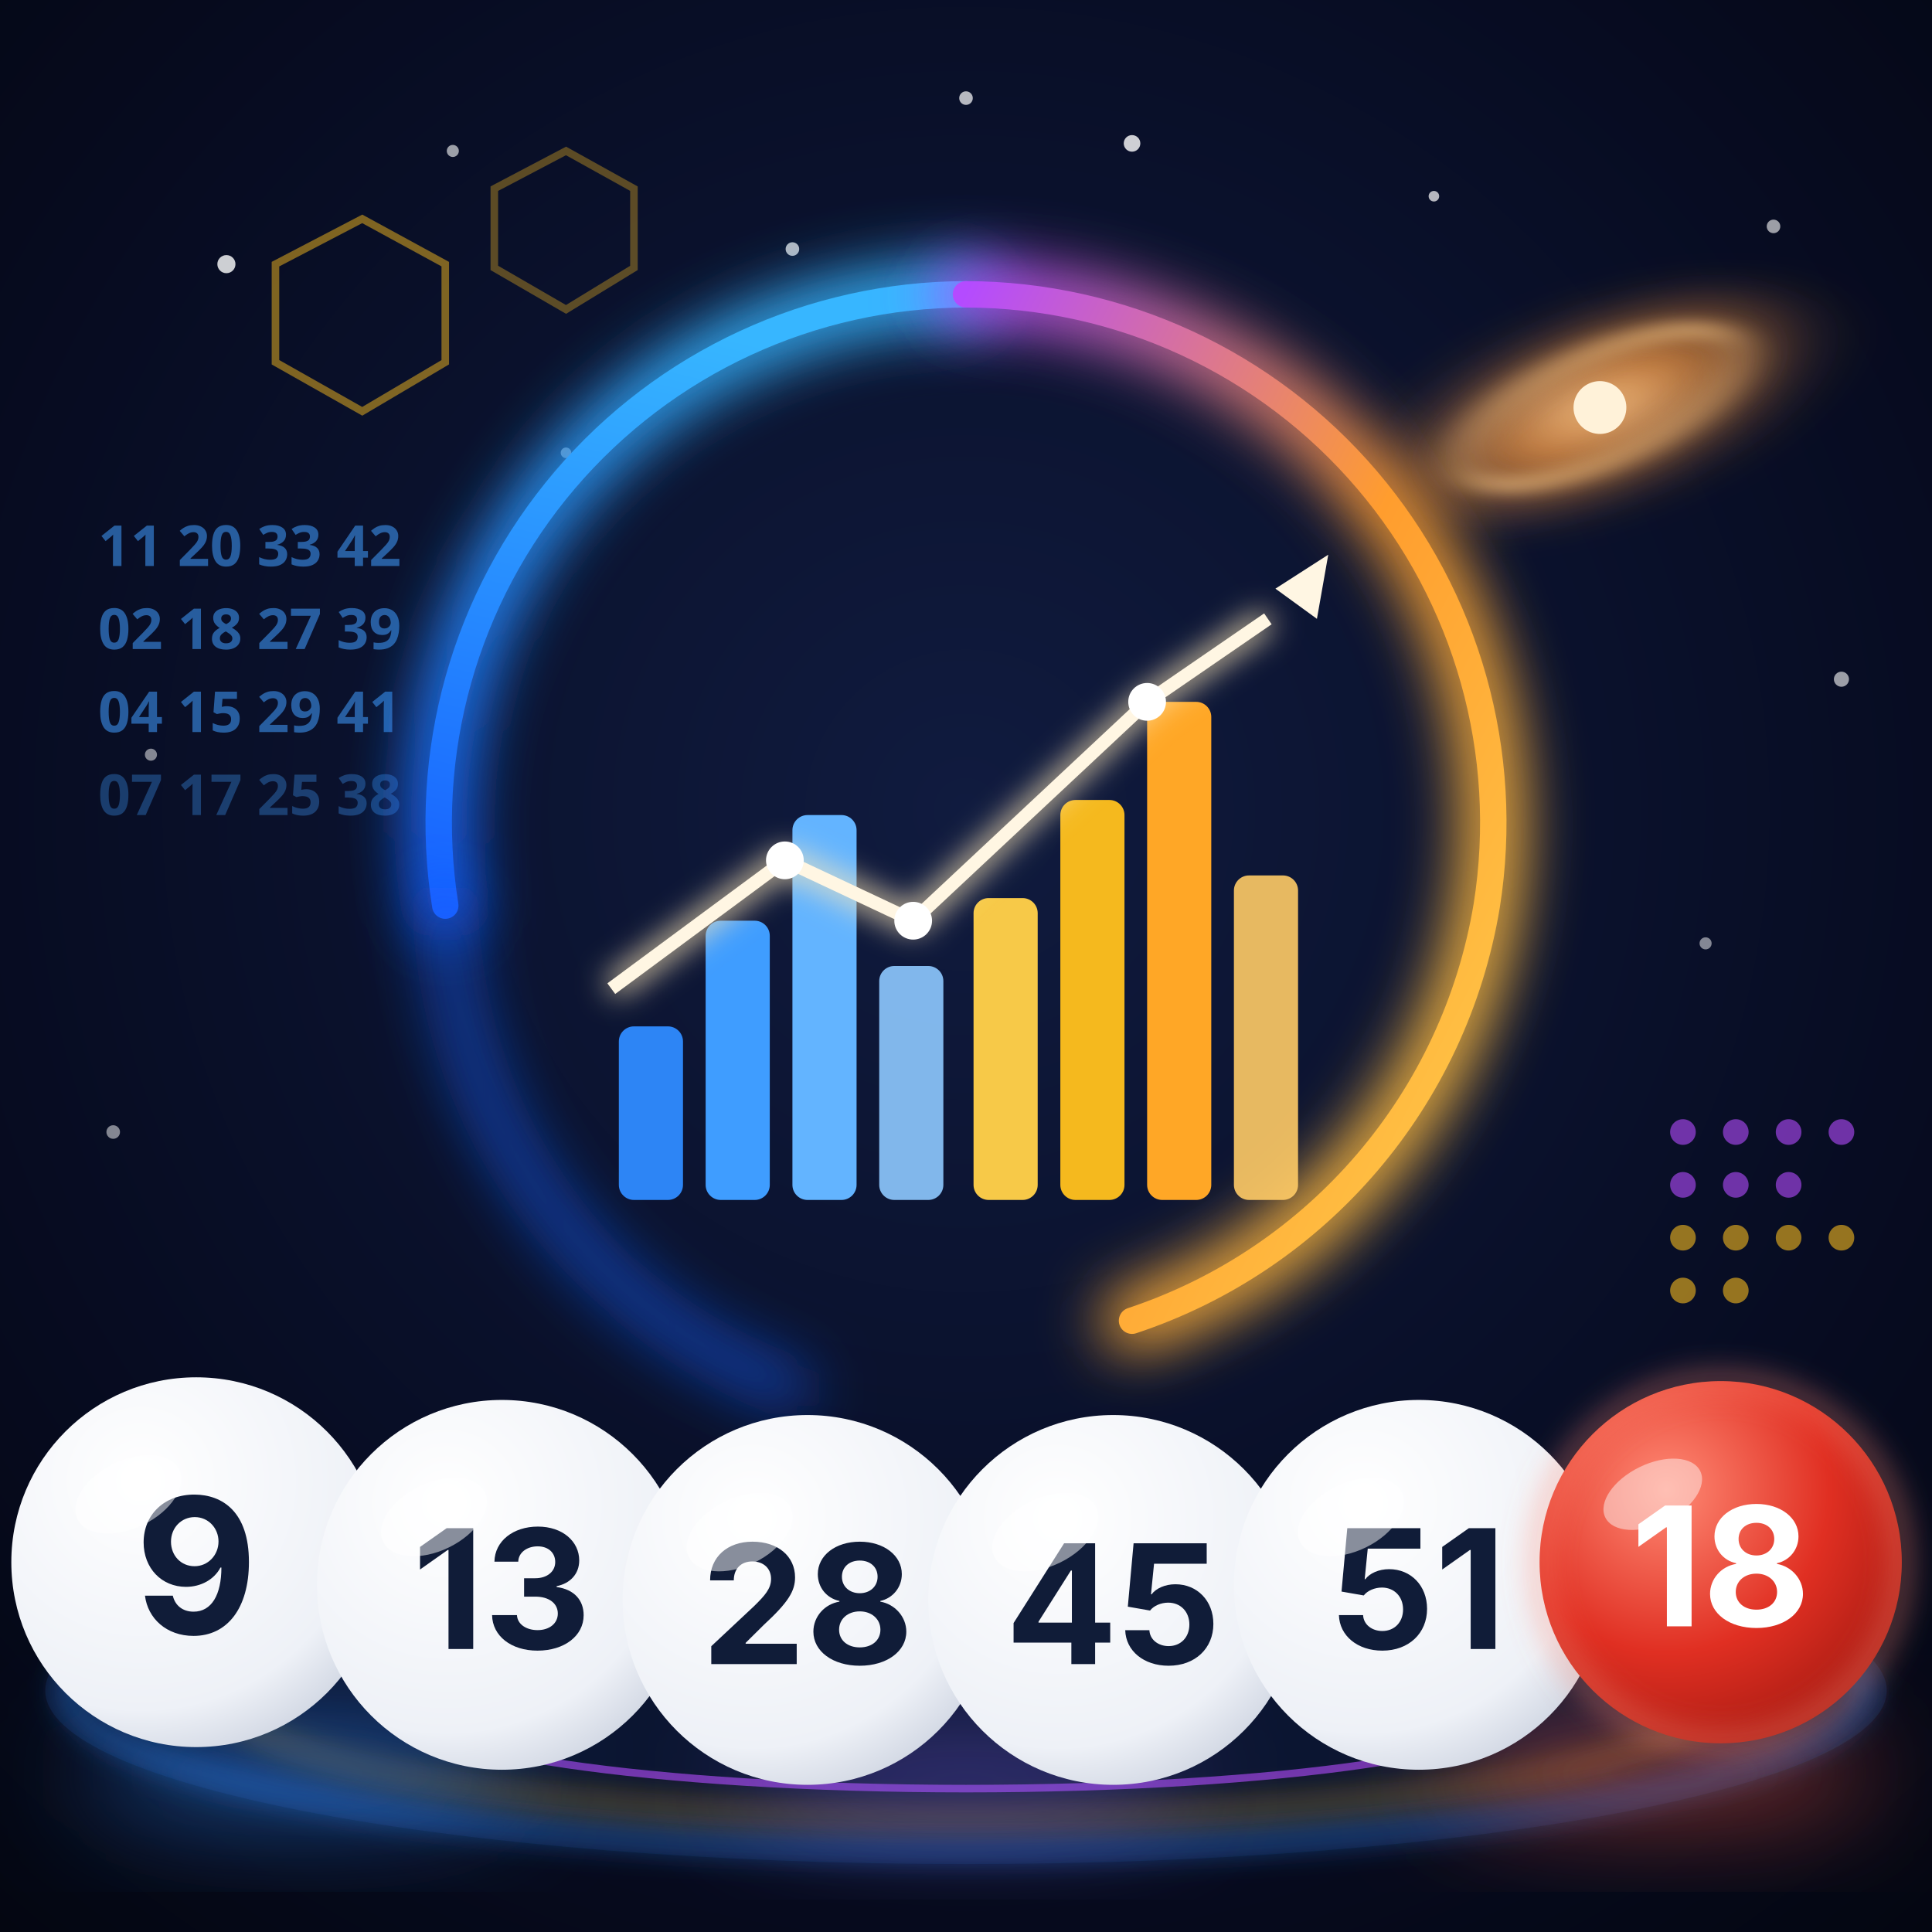
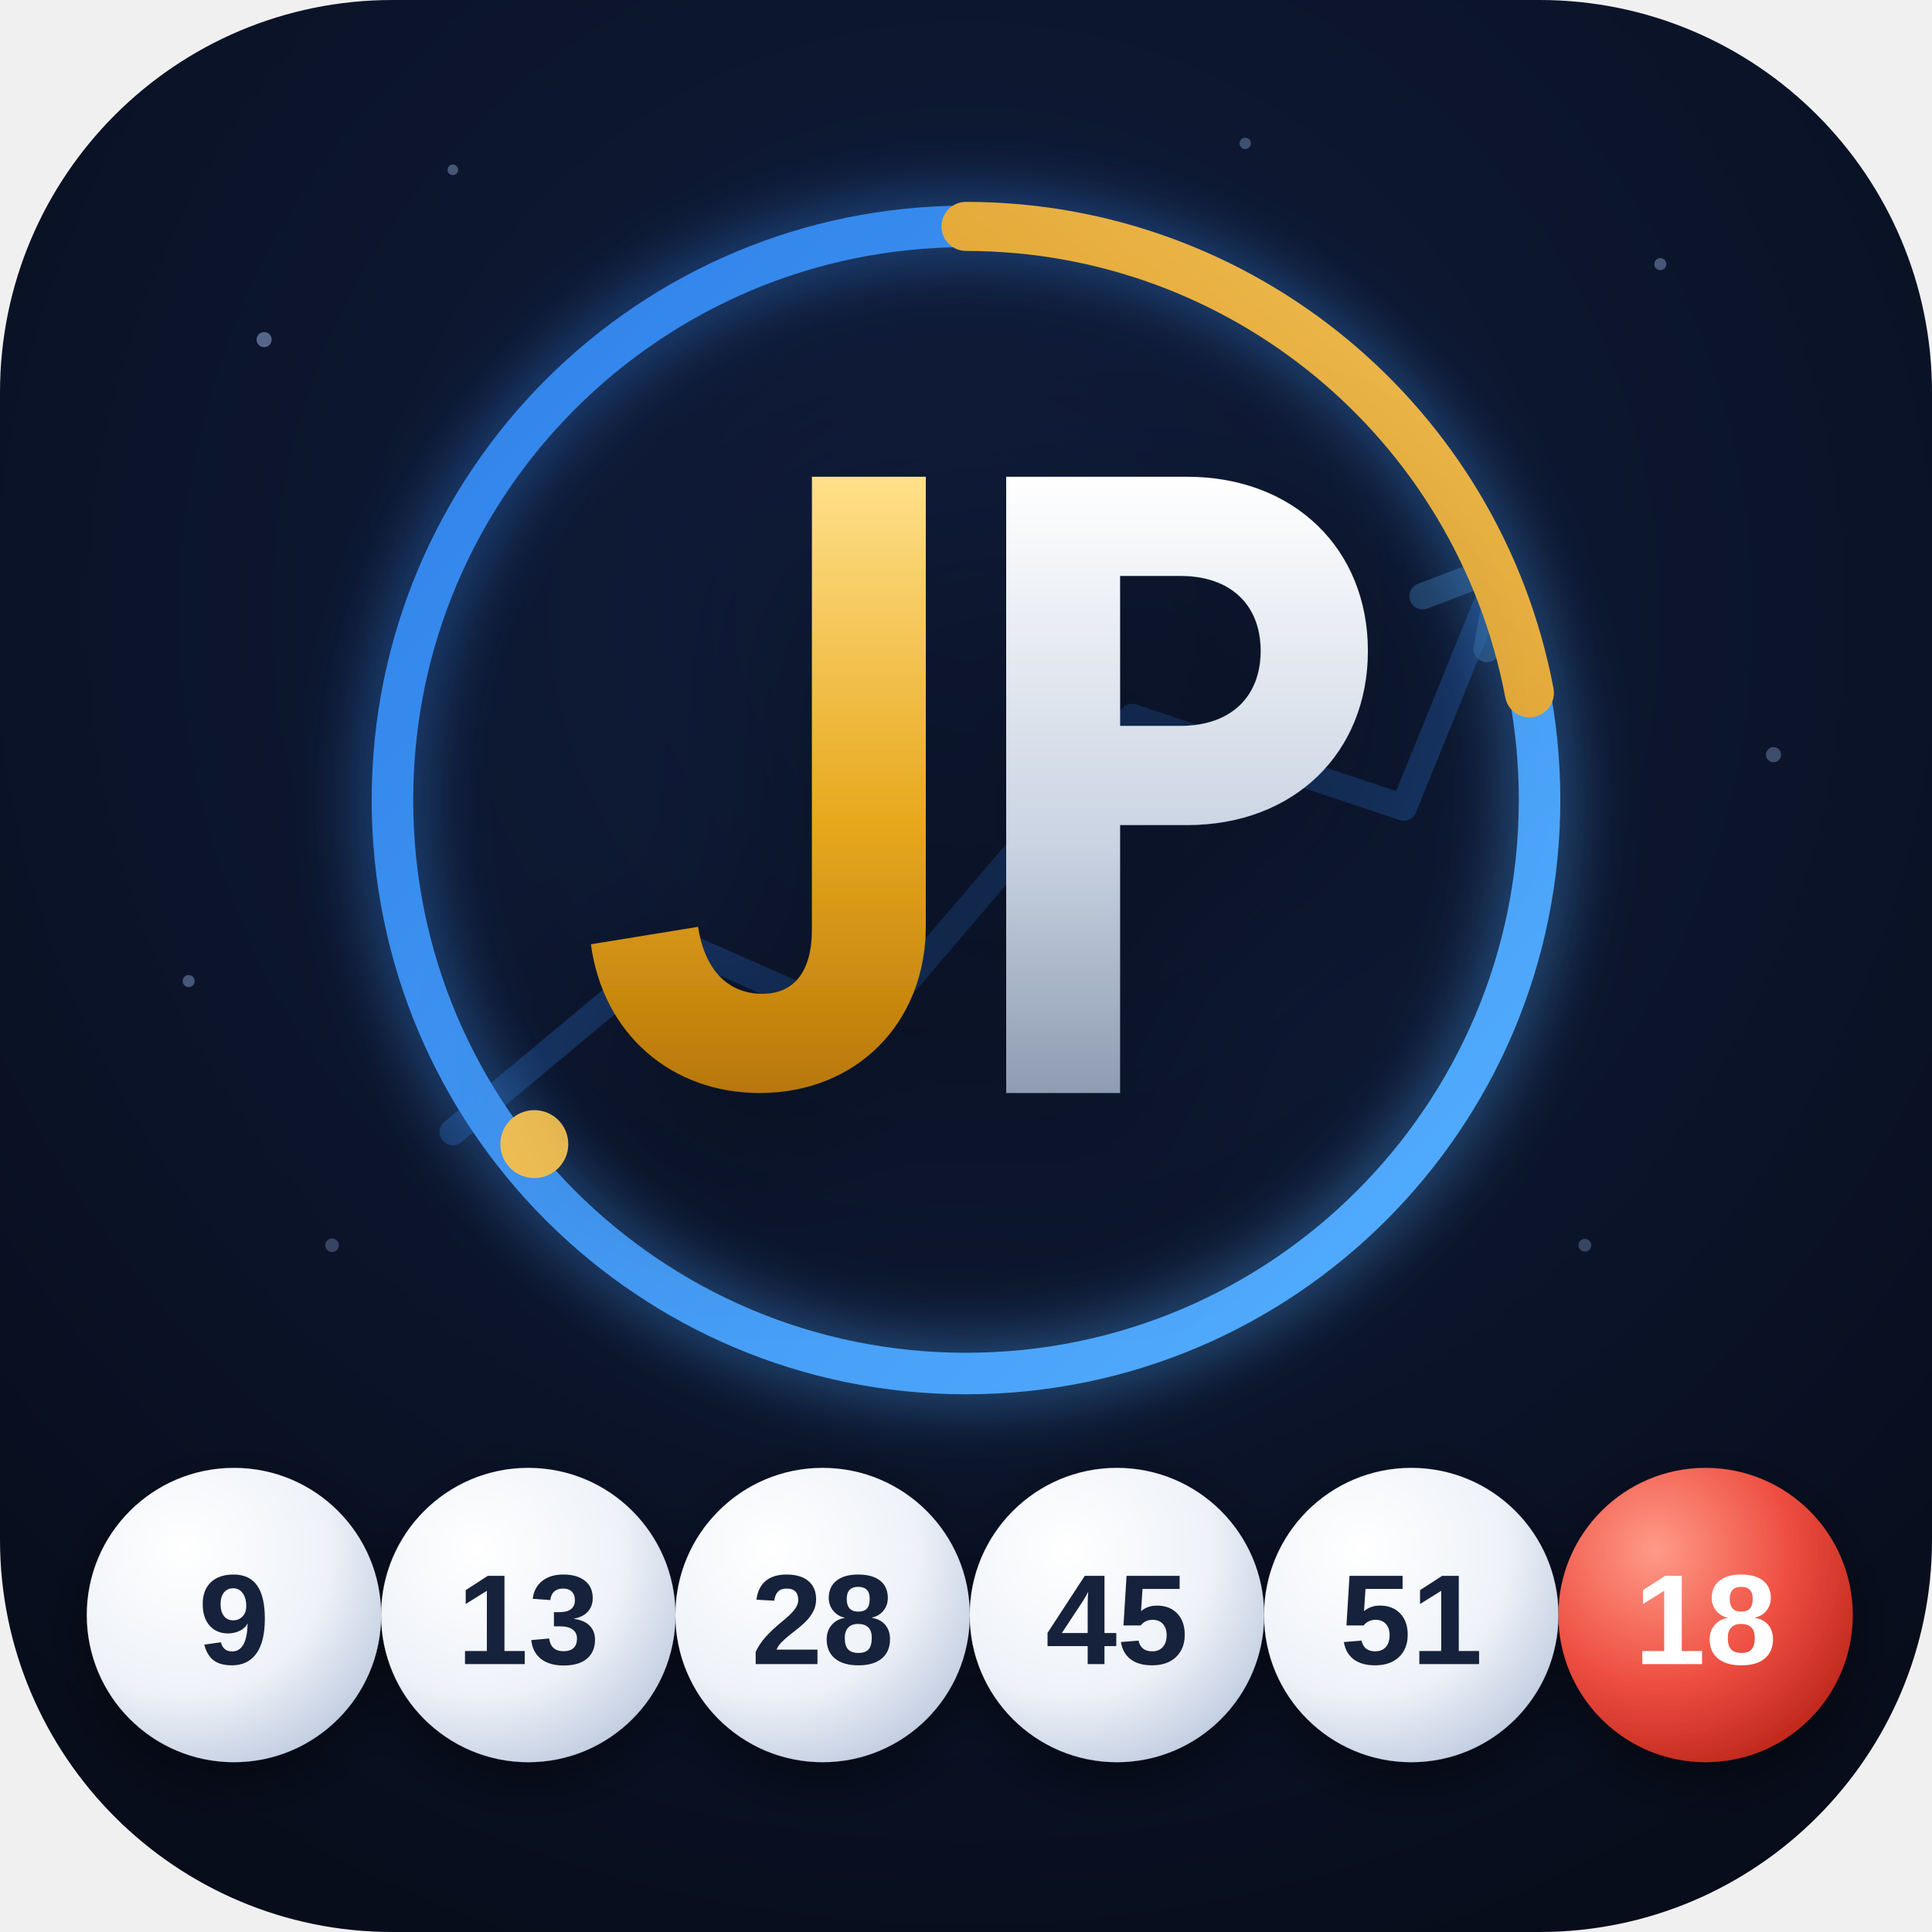
- <svg xmlns="http://www.w3.org/2000/svg" viewBox="0 0 512 512">
+ <svg xmlns="http://www.w3.org/2000/svg" width="512" height="512" viewBox="0 0 512 512">
  <defs>
-     <radialGradient id="bg" cx="0.5" cy="0.42" r="0.9">
-       <stop offset="0" stop-color="#101b3f" />
-       <stop offset="0.55" stop-color="#070c22" />
-       <stop offset="1" stop-color="#020308" />
+     <radialGradient id="bg" cx="0.5" cy="0.32" r="0.95">
+       <stop offset="0" stop-color="#101d3c" />
+       <stop offset="0.55" stop-color="#0a1226" />
+       <stop offset="1" stop-color="#050810" />
    </radialGradient>
-     <linearGradient id="ringL" x1="0" y1="1" x2="0.2" y2="0">
-       <stop offset="0" stop-color="#1660ff" />
-       <stop offset="1" stop-color="#37b6ff" />
+     <linearGradient id="gold" x1="0" y1="0" x2="0" y2="1">
+       <stop offset="0" stop-color="#ffe08a" />
+       <stop offset="0.55" stop-color="#e8a91f" />
+       <stop offset="1" stop-color="#b87709" />
    </linearGradient>
-     <linearGradient id="ringR" x1="0" y1="0" x2="1" y2="1">
-       <stop offset="0" stop-color="#b44bff" />
-       <stop offset="0.5" stop-color="#ff9d2e" />
-       <stop offset="1" stop-color="#ffcf4d" />
+     <linearGradient id="silver" x1="0" y1="0" x2="0" y2="1">
+       <stop offset="0" stop-color="#ffffff" />
+       <stop offset="0.6" stop-color="#c9d3e2" />
+       <stop offset="1" stop-color="#8e9bb1" />
    </linearGradient>
-     <radialGradient id="white" cx="0.35" cy="0.28" r="1">
+     <linearGradient id="ringBlue" x1="0" y1="0" x2="1" y2="1">
+       <stop offset="0" stop-color="#2e7fe8" />
+       <stop offset="1" stop-color="#55b0ff" />
+     </linearGradient>
+     <linearGradient id="ringGold" x1="0" y1="1" x2="1" y2="0">
+       <stop offset="0" stop-color="#d89522" />
+       <stop offset="1" stop-color="#f2c155" />
+     </linearGradient>
+     <radialGradient id="ballW" cx="0.33" cy="0.28" r="0.9">
      <stop offset="0" stop-color="#ffffff" />
-       <stop offset="0.62" stop-color="#eef1f7" />
-       <stop offset="1" stop-color="#aab4c8" />
+       <stop offset="0.55" stop-color="#eef2f8" />
+       <stop offset="0.85" stop-color="#c5d0e2" />
+       <stop offset="1" stop-color="#a3b2ca" />
    </radialGradient>
-     <radialGradient id="redb" cx="0.35" cy="0.3" r="1">
-       <stop offset="0" stop-color="#ff8a75" />
-       <stop offset="0.45" stop-color="#e02f22" />
-       <stop offset="1" stop-color="#7c0b06" />
+     <radialGradient id="ballR" cx="0.33" cy="0.28" r="0.9">
+       <stop offset="0" stop-color="#ff9a88" />
+       <stop offset="0.5" stop-color="#ee4f41" />
+       <stop offset="0.85" stop-color="#c22a1e" />
+       <stop offset="1" stop-color="#8f1a10" />
    </radialGradient>
-     <radialGradient id="galaxy" cx="0.5" cy="0.5" r="0.5">
-       <stop offset="0" stop-color="#ffd9a0" />
-       <stop offset="0.4" stop-color="#ff9a3d" stop-opacity="0.75" />
-       <stop offset="1" stop-color="#ff9a3d" stop-opacity="0" />
-     </radialGradient>
-     <filter id="glow8" x="-60%" y="-60%" width="220%" height="220%">
-       <feGaussianBlur stdDeviation="8" />
+     <filter id="glowB" x="-60%" y="-60%" width="220%" height="220%">
+       <feGaussianBlur stdDeviation="9" />
    </filter>
-     <filter id="glow4" x="-60%" y="-60%" width="220%" height="220%">
-       <feGaussianBlur stdDeviation="4" />
-     </filter>
-     <filter id="glow14" x="-80%" y="-80%" width="260%" height="260%">
-       <feGaussianBlur stdDeviation="14" />
+     <filter id="softSh" x="-40%" y="-40%" width="180%" height="180%">
+       <feDropShadow dx="0" dy="5" stdDeviation="7" flood-color="#000000" flood-opacity="0.45" />
    </filter>
  </defs>
-   <rect width="512" height="512" fill="url(#bg)" />
-   <g fill="#ffffff">
-     <circle cx="60" cy="70" r="2.4" opacity="0.8" />
-     <circle cx="120" cy="40" r="1.6" opacity="0.6" />
-     <circle cx="210" cy="66" r="1.8" opacity="0.7" />
-     <circle cx="300" cy="38" r="2.2" opacity="0.8" />
-     <circle cx="470" cy="60" r="1.8" opacity="0.6" />
-     <circle cx="40" cy="200" r="1.6" opacity="0.5" />
-     <circle cx="488" cy="180" r="2" opacity="0.6" />
-     <circle cx="380" cy="52" r="1.4" opacity="0.7" />
-     <circle cx="150" cy="120" r="1.4" opacity="0.5" />
-     <circle cx="452" cy="250" r="1.6" opacity="0.5" />
-     <circle cx="30" cy="300" r="1.8" opacity="0.5" />
-     <circle cx="256" cy="26" r="1.8" opacity="0.7" />
+   <rect width="512" height="512" rx="104" fill="url(#bg)" />
+   <g fill="#9db8e8">
+     <circle cx="70" cy="90" r="2" opacity="0.5" />
+     <circle cx="440" cy="70" r="1.6" opacity="0.4" />
+     <circle cx="470" cy="200" r="2" opacity="0.35" />
+     <circle cx="50" cy="260" r="1.6" opacity="0.4" />
+     <circle cx="420" cy="330" r="1.7" opacity="0.3" />
+     <circle cx="120" cy="45" r="1.4" opacity="0.4" />
+     <circle cx="330" cy="38" r="1.5" opacity="0.35" />
+     <circle cx="88" cy="330" r="1.8" opacity="0.3" />
  </g>
-   <g opacity="0.5" stroke="#f5b91e" stroke-width="2" fill="none">
-     <path d="M96 58l22 12v26l-22 13-23-13V70z" />
-     <path d="M150 40l18 10v21l-18 11-19-11V50z" opacity="0.7" />
+   <g opacity="0.5">
+     <path d="M120 300 L180 250 L230 272 L300 190 L372 214 L398 150" stroke="#2e7fe8" stroke-width="7" fill="none" stroke-linecap="round" stroke-linejoin="round" opacity="0.55" />
+     <path d="M398 150 l-4 22 M398 150 l-21 8" stroke="#55b0ff" stroke-width="7" stroke-linecap="round" opacity="0.55" />
  </g>
-   <g fill="#3f9dff" opacity="0.55" font-family="system-ui, sans-serif" font-size="15" font-weight="600">
-     <text x="26" y="150">11 20 33 42</text>
-     <text x="26" y="172">02 18 27 39</text>
-     <text x="26" y="194">04 15 29 41</text>
-     <text x="26" y="216" opacity="0.6">07 17 25 38</text>
+   <circle cx="256" cy="212" r="152" stroke="url(#ringBlue)" stroke-width="13" fill="none" opacity="0.55" filter="url(#glowB)" />
+   <circle cx="256" cy="212" r="152" stroke="url(#ringBlue)" stroke-width="11" fill="none" />
+   <path d="M 256 60 A 152 152 0 0 1 405.3 183.6" stroke="url(#ringGold)" stroke-width="13" fill="none" stroke-linecap="round" />
+   <circle cx="141.6" cy="303.2" r="9" fill="#f2c155" />
+   <g transform="translate(256 208) scale(3.55) translate(-50 -49)" filter="url(#softSh)">
+     <path d="M38.5 26 H47 V59.5 C47 66.8 41.8 72 34.6 72 C28 72 22.9 67.6 22 60.9 L30 59.6 C30.5 62.9 32.3 64.6 34.8 64.6 C37.2 64.6 38.5 62.9 38.5 59.8 Z" fill="url(#gold)" />
+     <path fill-rule="evenodd" d="M53 26 H66.5 C74.5 26 80 31.4 80 39 C80 46.6 74.5 52 66.5 52 H61.5 V72 H53 Z M61.5 33.4 V44.6 H66 C69.8 44.6 72 42.4 72 39 C72 35.6 69.8 33.4 66 33.4 Z" fill="url(#silver)" />
  </g>
-   <g opacity="0.6">
-     <g fill="#b44bff">
-       <circle cx="446" cy="300" r="3.4" />
-       <circle cx="460" cy="300" r="3.4" />
-       <circle cx="474" cy="300" r="3.4" />
-       <circle cx="488" cy="300" r="3.4" />
-       <circle cx="446" cy="314" r="3.4" />
-       <circle cx="460" cy="314" r="3.4" />
-       <circle cx="474" cy="314" r="3.4" />
-     </g>
-     <g fill="#f5b91e">
-       <circle cx="446" cy="328" r="3.4" />
-       <circle cx="460" cy="328" r="3.4" />
-       <circle cx="474" cy="328" r="3.4" />
-       <circle cx="488" cy="328" r="3.4" />
-       <circle cx="446" cy="342" r="3.4" />
-       <circle cx="460" cy="342" r="3.4" />
-     </g>
-   </g>
-   <g transform="translate(424 108) rotate(-24)">
-     <ellipse cx="0" cy="0" rx="64" ry="26" fill="url(#galaxy)" filter="url(#glow8)" />
-     <ellipse cx="0" cy="0" rx="40" ry="14" fill="none" stroke="#ffce8a" stroke-width="3" opacity="0.8" filter="url(#glow4)" />
-     <circle cx="0" cy="0" r="7" fill="#fff2d9" />
-   </g>
-   <g fill="none" stroke-linecap="round">
-     <path d="M256 78 A140 140 0 0 0 118 240" stroke="url(#ringL)" stroke-width="16" filter="url(#glow8)" />
-     <path d="M256 78 A140 140 0 0 0 118 240" stroke="url(#ringL)" stroke-width="7" />
-     <path d="M256 78 A140 140 0 0 1 394 240 A140 140 0 0 1 300 350" stroke="url(#ringR)" stroke-width="16" filter="url(#glow8)" />
-     <path d="M256 78 A140 140 0 0 1 394 240 A140 140 0 0 1 300 350" stroke="url(#ringR)" stroke-width="7" />
-     <path d="M118 240 A140 140 0 0 0 210 368" stroke="#1660ff" stroke-width="10" opacity="0.7" filter="url(#glow8)" />
-   </g>
-   <g>
-     <rect x="164" y="272" width="17" height="46" rx="4" fill="#2e8bff" opacity="0.95" />
-     <rect x="187" y="244" width="17" height="74" rx="4" fill="#3f9dff" />
-     <rect x="210" y="216" width="17" height="102" rx="4" fill="#63b4ff" />
-     <rect x="233" y="256" width="17" height="62" rx="4" fill="#8ec9ff" opacity="0.9" />
-     <rect x="258" y="238" width="17" height="80" rx="4" fill="#f7c948" />
-     <rect x="281" y="212" width="17" height="106" rx="4" fill="#f5b91e" />
-     <rect x="304" y="186" width="17" height="132" rx="4" fill="#ffa726" />
-     <rect x="327" y="232" width="17" height="86" rx="4" fill="#ffcb66" opacity="0.9" />
-     <g stroke="#ffe9b8" stroke-width="5" fill="none" filter="url(#glow4)">
-       <path d="M162 262l46-34 34 16 62-58 32-22" />
-     </g>
-     <g stroke="#fff6e3" stroke-width="3.5" fill="none">
-       <path d="M162 262l46-34 34 16 62-58 32-22" />
-     </g>
-     <path d="M338 156l14-9-3 17z" fill="#fff6e3" />
-     <circle cx="208" cy="228" r="5" fill="#ffffff" />
-     <circle cx="242" cy="244" r="5" fill="#ffffff" />
-     <circle cx="304" cy="186" r="5" fill="#ffffff" />
-   </g>
-   <g>
-     <ellipse cx="256" cy="448" rx="244" ry="46" fill="#0b1633" opacity="0.9" />
-     <ellipse cx="256" cy="448" rx="238" ry="42" fill="none" stroke="#2e8bff" stroke-width="3" opacity="0.8" filter="url(#glow4)" />
-     <ellipse cx="256" cy="450" rx="196" ry="32" fill="none" stroke="#f5b91e" stroke-width="2.5" opacity="0.7" filter="url(#glow4)" />
-     <ellipse cx="256" cy="452" rx="150" ry="22" fill="none" stroke="#b44bff" stroke-width="2" opacity="0.6" />
-   </g>
-   <g font-family="system-ui, -apple-system, 'Segoe UI', sans-serif" font-weight="750" text-anchor="middle">
-     <ellipse cx="80" cy="470" rx="58" ry="12" fill="#2e8bff" opacity="0.5" filter="url(#glow14)" />
-     <ellipse cx="256" cy="472" rx="60" ry="12" fill="#8a6bff" opacity="0.4" filter="url(#glow14)" />
-     <ellipse cx="440" cy="470" rx="58" ry="12" fill="#ff5940" opacity="0.5" filter="url(#glow14)" />
-     <circle cx="52" cy="414" r="49" fill="url(#white)" />
-     <text x="52" y="433" font-size="50" fill="#101c38">9</text>
-     <circle cx="133" cy="420" r="49" fill="url(#white)" />
-     <text x="133" y="437" font-size="44" fill="#101c38">13</text>
-     <circle cx="214" cy="424" r="49" fill="url(#white)" />
-     <text x="214" y="441" font-size="44" fill="#101c38">28</text>
-     <circle cx="295" cy="424" r="49" fill="url(#white)" />
-     <text x="295" y="441" font-size="44" fill="#101c38">45</text>
-     <circle cx="376" cy="420" r="49" fill="url(#white)" />
-     <text x="376" y="437" font-size="44" fill="#101c38">51</text>
-     <circle cx="456" cy="414" r="48" fill="url(#redb)" />
-     <circle cx="456" cy="414" r="48" fill="none" stroke="#ff8a75" stroke-width="3" opacity="0.8" filter="url(#glow4)" />
-     <text x="456" y="431" font-size="44" fill="#ffffff">18</text>
-     <ellipse cx="34" cy="396" rx="15" ry="9" fill="#ffffff" opacity="0.5" transform="rotate(-26 34 396)" />
-     <ellipse cx="115" cy="402" rx="15" ry="9" fill="#ffffff" opacity="0.5" transform="rotate(-26 115 402)" />
-     <ellipse cx="196" cy="406" rx="15" ry="9" fill="#ffffff" opacity="0.5" transform="rotate(-26 196 406)" />
-     <ellipse cx="277" cy="406" rx="15" ry="9" fill="#ffffff" opacity="0.5" transform="rotate(-26 277 406)" />
-     <ellipse cx="358" cy="402" rx="15" ry="9" fill="#ffffff" opacity="0.5" transform="rotate(-26 358 402)" />
-     <ellipse cx="438" cy="396" rx="14" ry="8" fill="#ffffff" opacity="0.45" transform="rotate(-26 438 396)" />
+   <g filter="url(#softSh)" font-family="Arial, Helvetica, sans-serif" font-weight="700" text-anchor="middle">
+     <circle cx="62" cy="428" r="39" fill="url(#ballW)" />
+     <text x="62" y="441" font-size="34" fill="#16203a">9</text>
+     <circle cx="140" cy="428" r="39" fill="url(#ballW)" />
+     <text x="140" y="441" font-size="34" fill="#16203a">13</text>
+     <circle cx="218" cy="428" r="39" fill="url(#ballW)" />
+     <text x="218" y="441" font-size="34" fill="#16203a">28</text>
+     <circle cx="296" cy="428" r="39" fill="url(#ballW)" />
+     <text x="296" y="441" font-size="34" fill="#16203a">45</text>
+     <circle cx="374" cy="428" r="39" fill="url(#ballW)" />
+     <text x="374" y="441" font-size="34" fill="#16203a">51</text>
+     <circle cx="452" cy="428" r="39" fill="url(#ballR)" />
+     <text x="452" y="441" font-size="34" fill="#ffffff">18</text>
  </g>
</svg>
